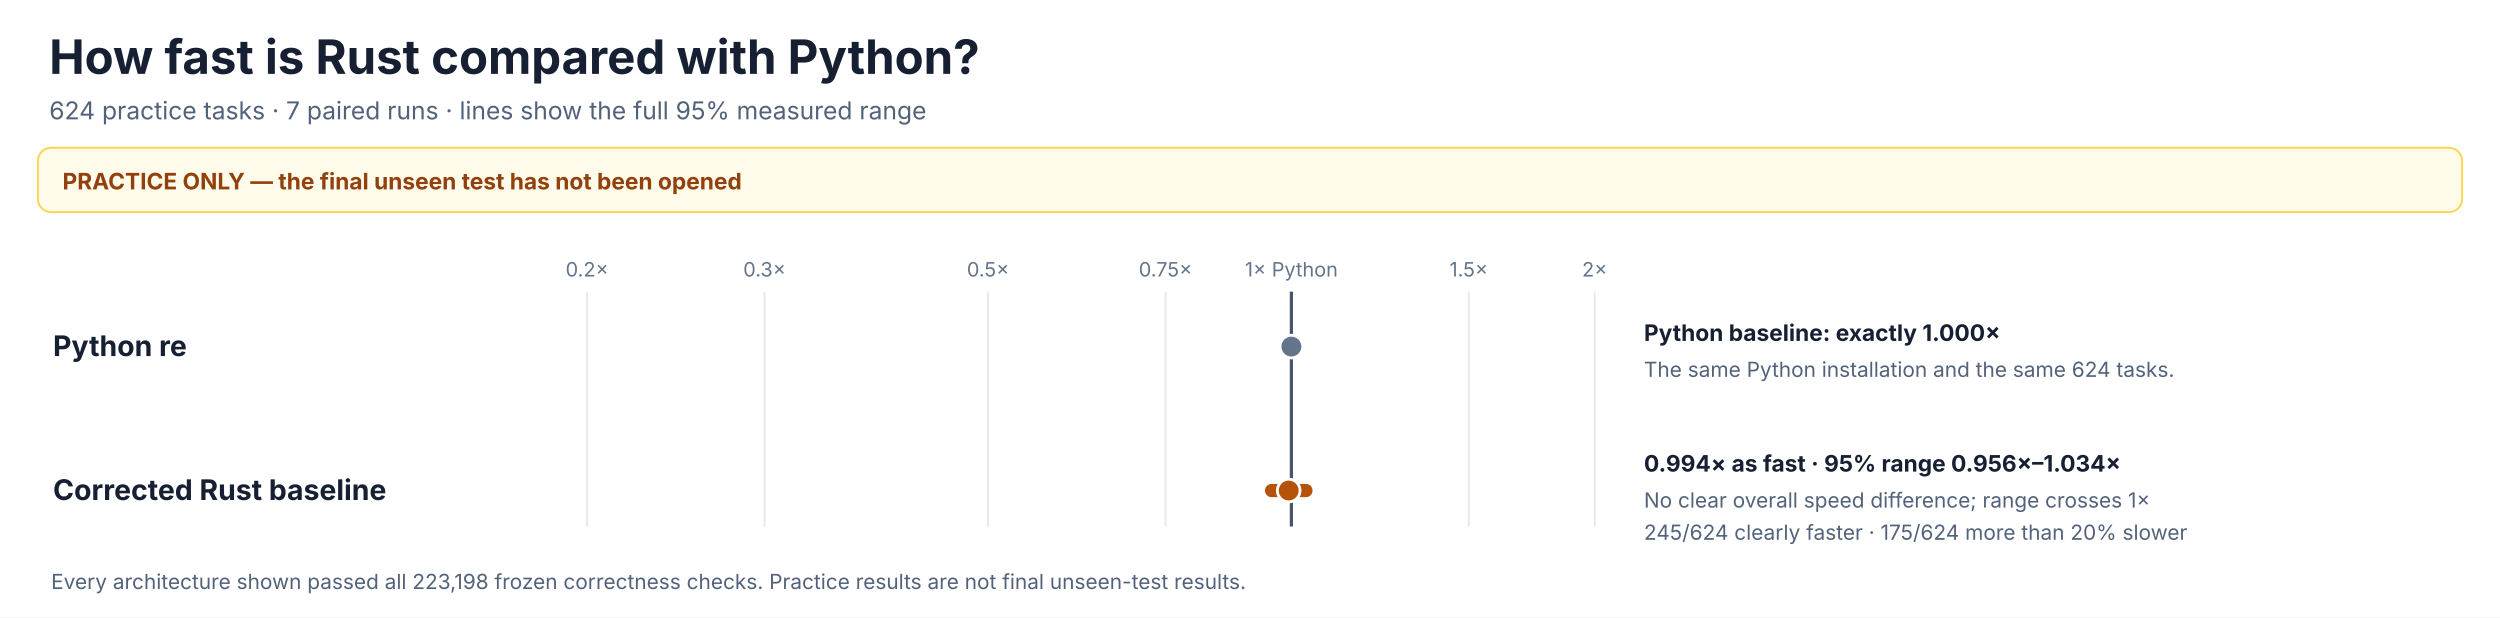
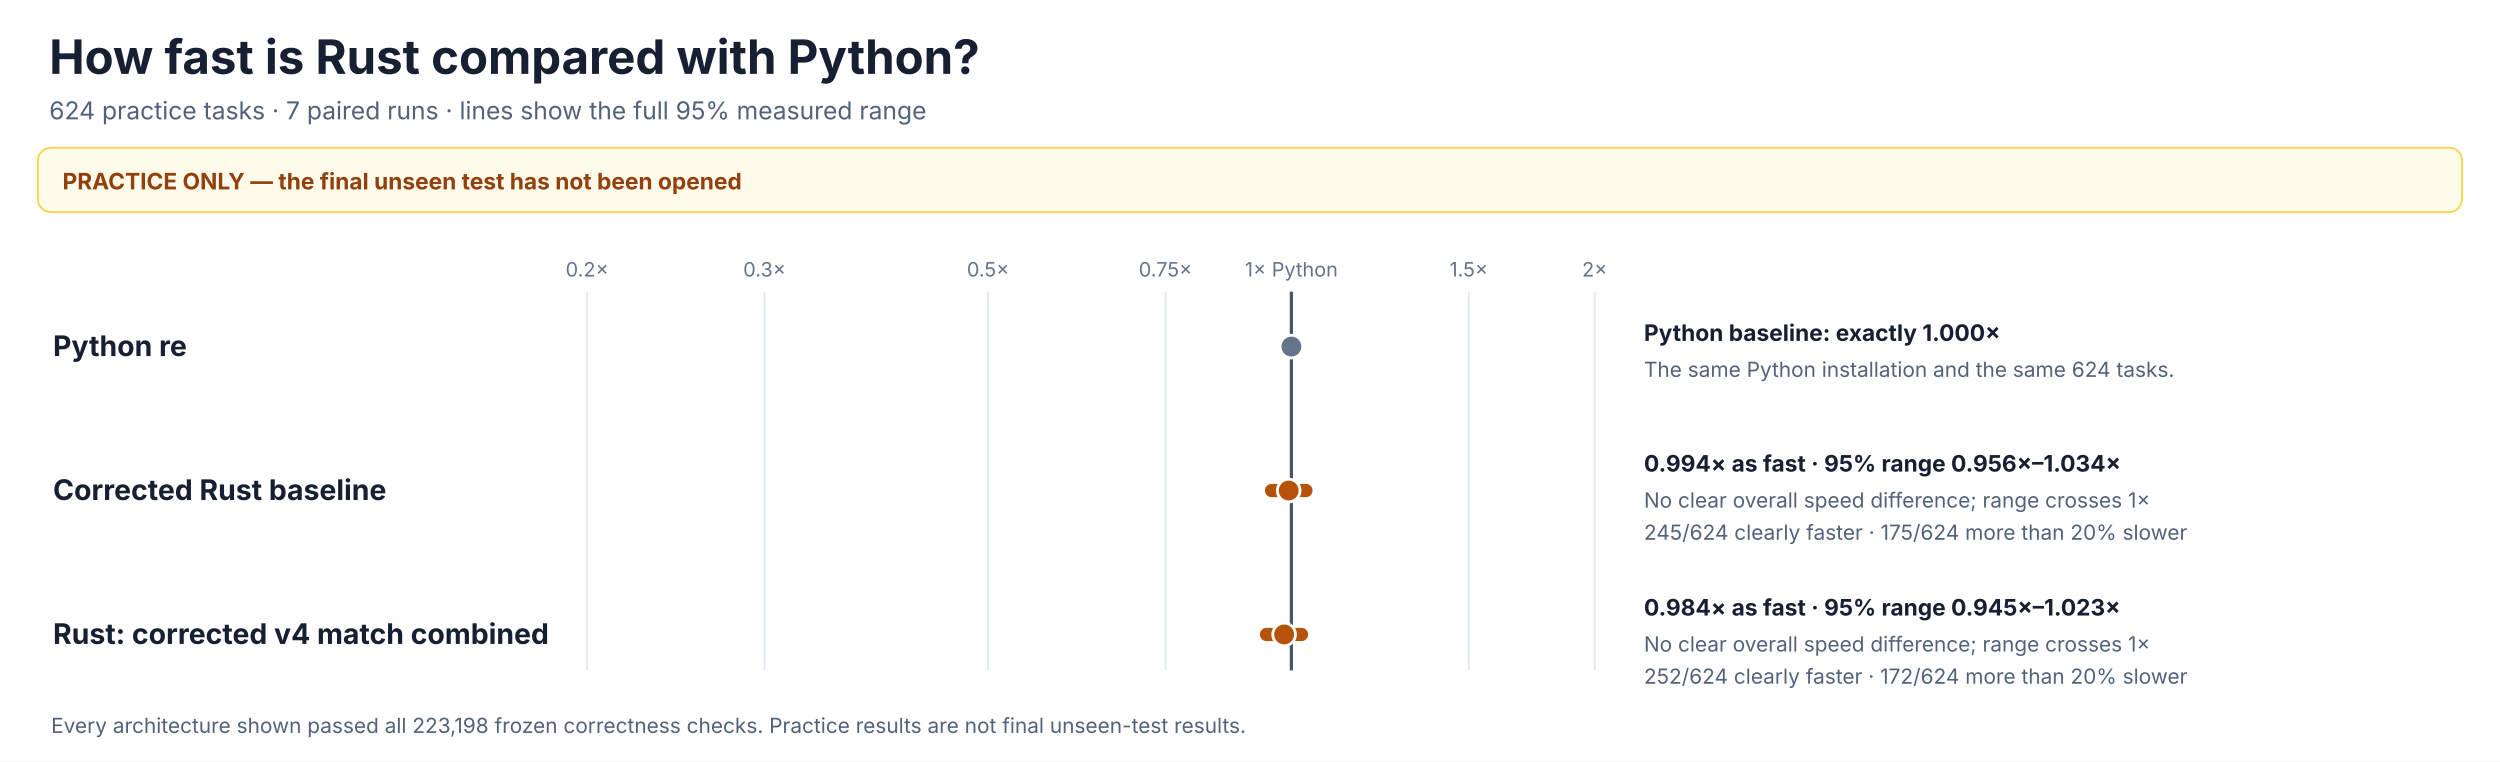
- <svg xmlns="http://www.w3.org/2000/svg" width="1320" height="326" viewBox="0 0 1320 326" role="img" aria-label="How fast is Rust compared with Python?">
+ <svg xmlns="http://www.w3.org/2000/svg" width="1320" height="402" viewBox="0 0 1320 402" role="img" aria-label="How fast is Rust compared with Python?">
  <rect width="100%" height="100%" fill="#ffffff" />
  <style>text{font-family:system-ui,-apple-system,BlinkMacSystemFont,"Segoe UI",sans-serif;fill:#172033}.title{font-size:25px;font-weight:750}.sub{font-size:13px;fill:#52627a}.head{font-size:15px;font-weight:700}.label{font-size:12px}.small{font-size:11px;fill:#52627a}.value{font-size:12px;font-weight:700}.tick{font-size:10.5px;fill:#64748b}.banner{font-size:12px;font-weight:700;fill:#92400e}.grid{stroke:#e2e8f0;stroke-width:1}.base{stroke:#475569;stroke-width:1.7}.panel{fill:#f8fafc;stroke:#e2e8f0;stroke-width:1}</style>
  <text x="26" y="39" class="title">How fast is Rust compared with Python?</text>
  <text x="26" y="63" class="sub">624 practice tasks · 7 paired runs · lines show the full 95% measured range</text>
  <rect x="20" y="78" width="1280" height="34" rx="7" fill="#fffbeb" stroke="#fcd34d" />
  <text x="33" y="100" class="banner">PRACTICE ONLY — the final unseen test has not been opened</text>
-   <line x1="310.00" y1="154" x2="310.00" y2="278" class="grid" />
+   <line x1="310.00" y1="154" x2="310.00" y2="354" class="grid" />
  <text x="310.00" y="146" text-anchor="middle" class="tick">0.2×</text>
-   <line x1="403.68" y1="154" x2="403.68" y2="278" class="grid" />
+   <line x1="403.68" y1="154" x2="403.68" y2="354" class="grid" />
  <text x="403.68" y="146" text-anchor="middle" class="tick">0.3×</text>
-   <line x1="521.70" y1="154" x2="521.70" y2="278" class="grid" />
+   <line x1="521.70" y1="154" x2="521.70" y2="354" class="grid" />
  <text x="521.70" y="146" text-anchor="middle" class="tick">0.5×</text>
-   <line x1="615.38" y1="154" x2="615.38" y2="278" class="grid" />
+   <line x1="615.38" y1="154" x2="615.38" y2="354" class="grid" />
  <text x="615.38" y="146" text-anchor="middle" class="tick">0.75×</text>
-   <line x1="681.85" y1="154" x2="681.85" y2="278" class="base" />
+   <line x1="681.85" y1="154" x2="681.85" y2="354" class="base" />
  <text x="681.85" y="146" text-anchor="middle" class="tick">1× Python</text>
-   <line x1="775.53" y1="154" x2="775.53" y2="278" class="grid" />
+   <line x1="775.53" y1="154" x2="775.53" y2="354" class="grid" />
  <text x="775.53" y="146" text-anchor="middle" class="tick">1.5×</text>
-   <line x1="842.00" y1="154" x2="842.00" y2="278" class="grid" />
+   <line x1="842.00" y1="154" x2="842.00" y2="354" class="grid" />
  <text x="842.00" y="146" text-anchor="middle" class="tick">2×</text>
  <text x="28" y="188" class="head">Python re</text>
  <circle cx="681.85" cy="183" r="6" fill="#64748b" stroke="#ffffff" stroke-width="1.5" />
  <text x="868" y="180" class="value">Python baseline: exactly 1.000×</text>
  <text x="868" y="199" class="small">The same Python installation and the same 624 tasks.</text>
  <text x="28" y="264" class="head">Corrected Rust baseline</text>
  <line x1="671.39" y1="259" x2="689.53" y2="259" stroke="#b45309" stroke-width="7" stroke-linecap="round" />
  <circle cx="680.43" cy="259" r="6" fill="#b45309" stroke="#ffffff" stroke-width="1.5" />
  <text x="868" y="249" class="value">0.994× as fast · 95% range 0.956×–1.034×</text>
  <text x="868" y="268" class="small">No clear overall speed difference; range crosses 1×</text>
  <text x="868" y="285" class="small">245/624 clearly faster · 175/624 more than 20% slower</text>
-   <text x="27" y="311" class="small">Every architecture shown passed all 223,198 frozen correctness checks. Practice results are not final unseen-test results.</text>
+   <text x="28" y="340" class="head">Rust: corrected v4 match combined</text>
+   <line x1="668.73" y1="335" x2="687.19" y2="335" stroke="#b45309" stroke-width="7" stroke-linecap="round" />
+   <circle cx="678.02" cy="335" r="6" fill="#b45309" stroke="#ffffff" stroke-width="1.5" />
+   <text x="868" y="325" class="value">0.984× as fast · 95% range 0.945×–1.023×</text>
+   <text x="868" y="344" class="small">No clear overall speed difference; range crosses 1×</text>
+   <text x="868" y="361" class="small">252/624 clearly faster · 172/624 more than 20% slower</text>
+   <text x="27" y="387" class="small">Every architecture shown passed all 223,198 frozen correctness checks. Practice results are not final unseen-test results.</text>
</svg>
